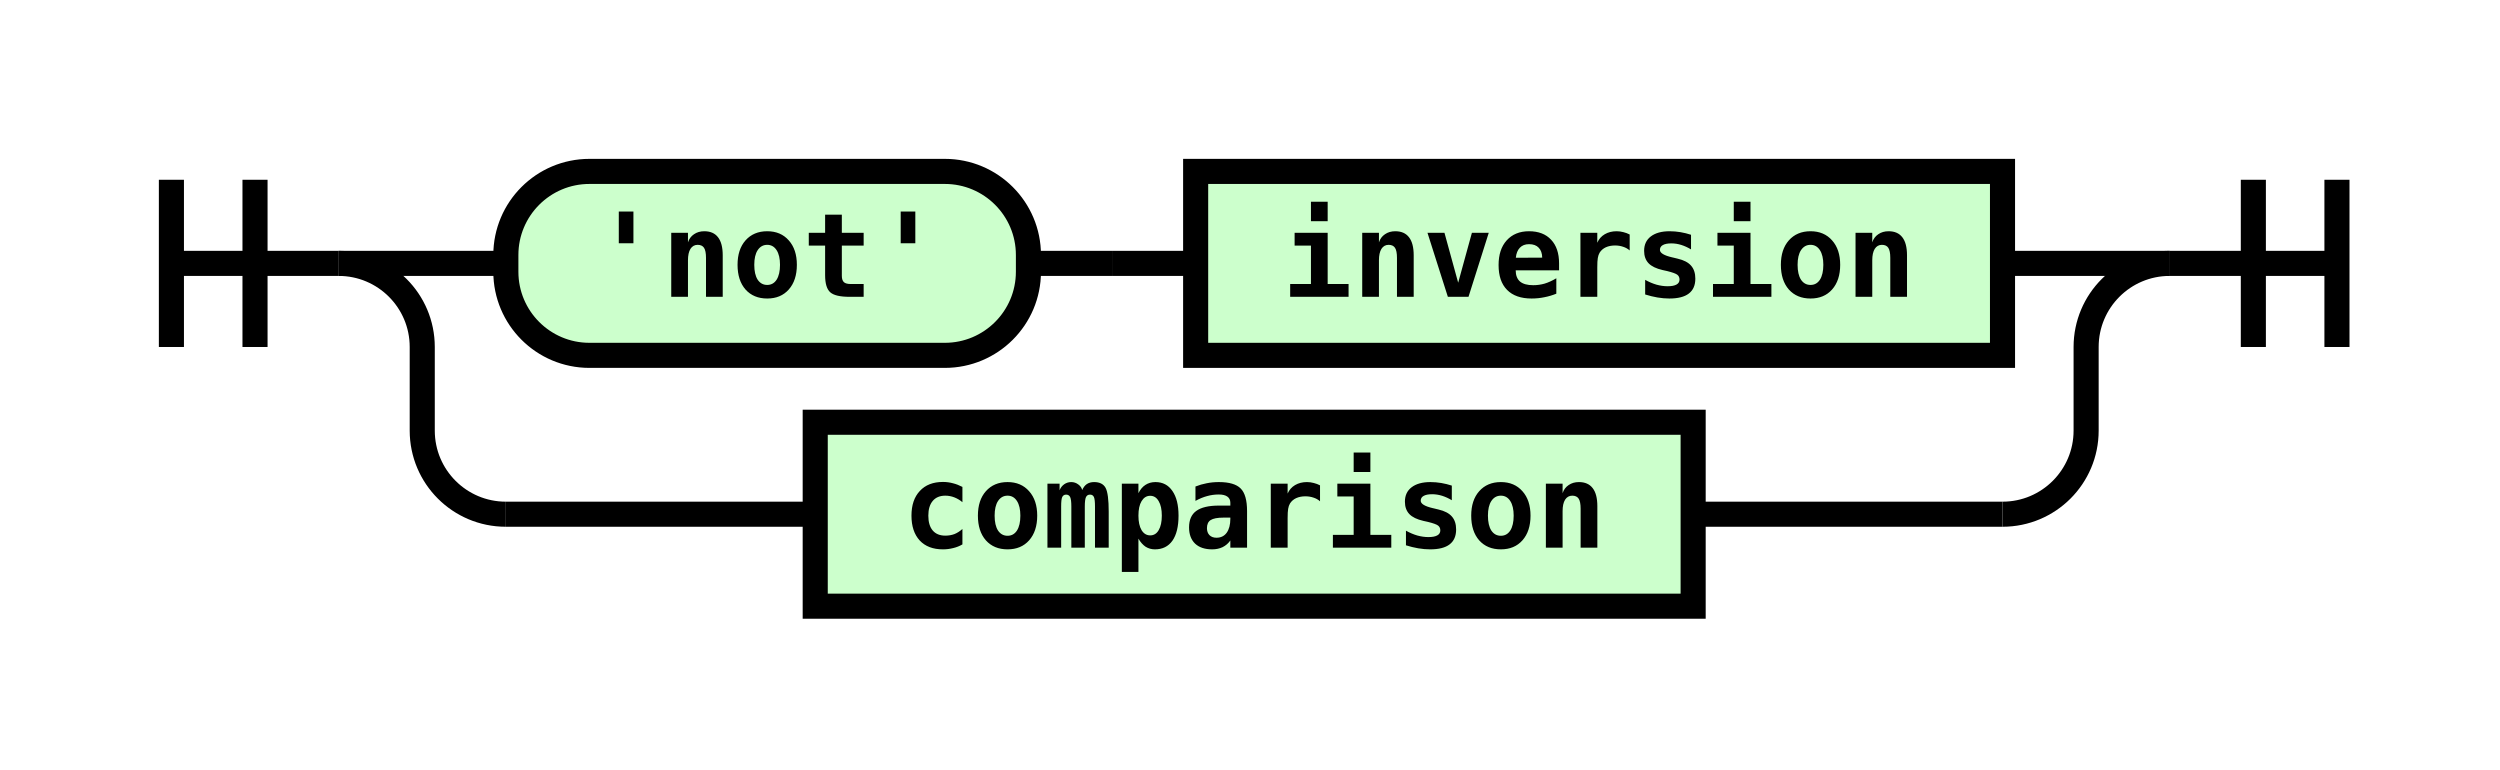
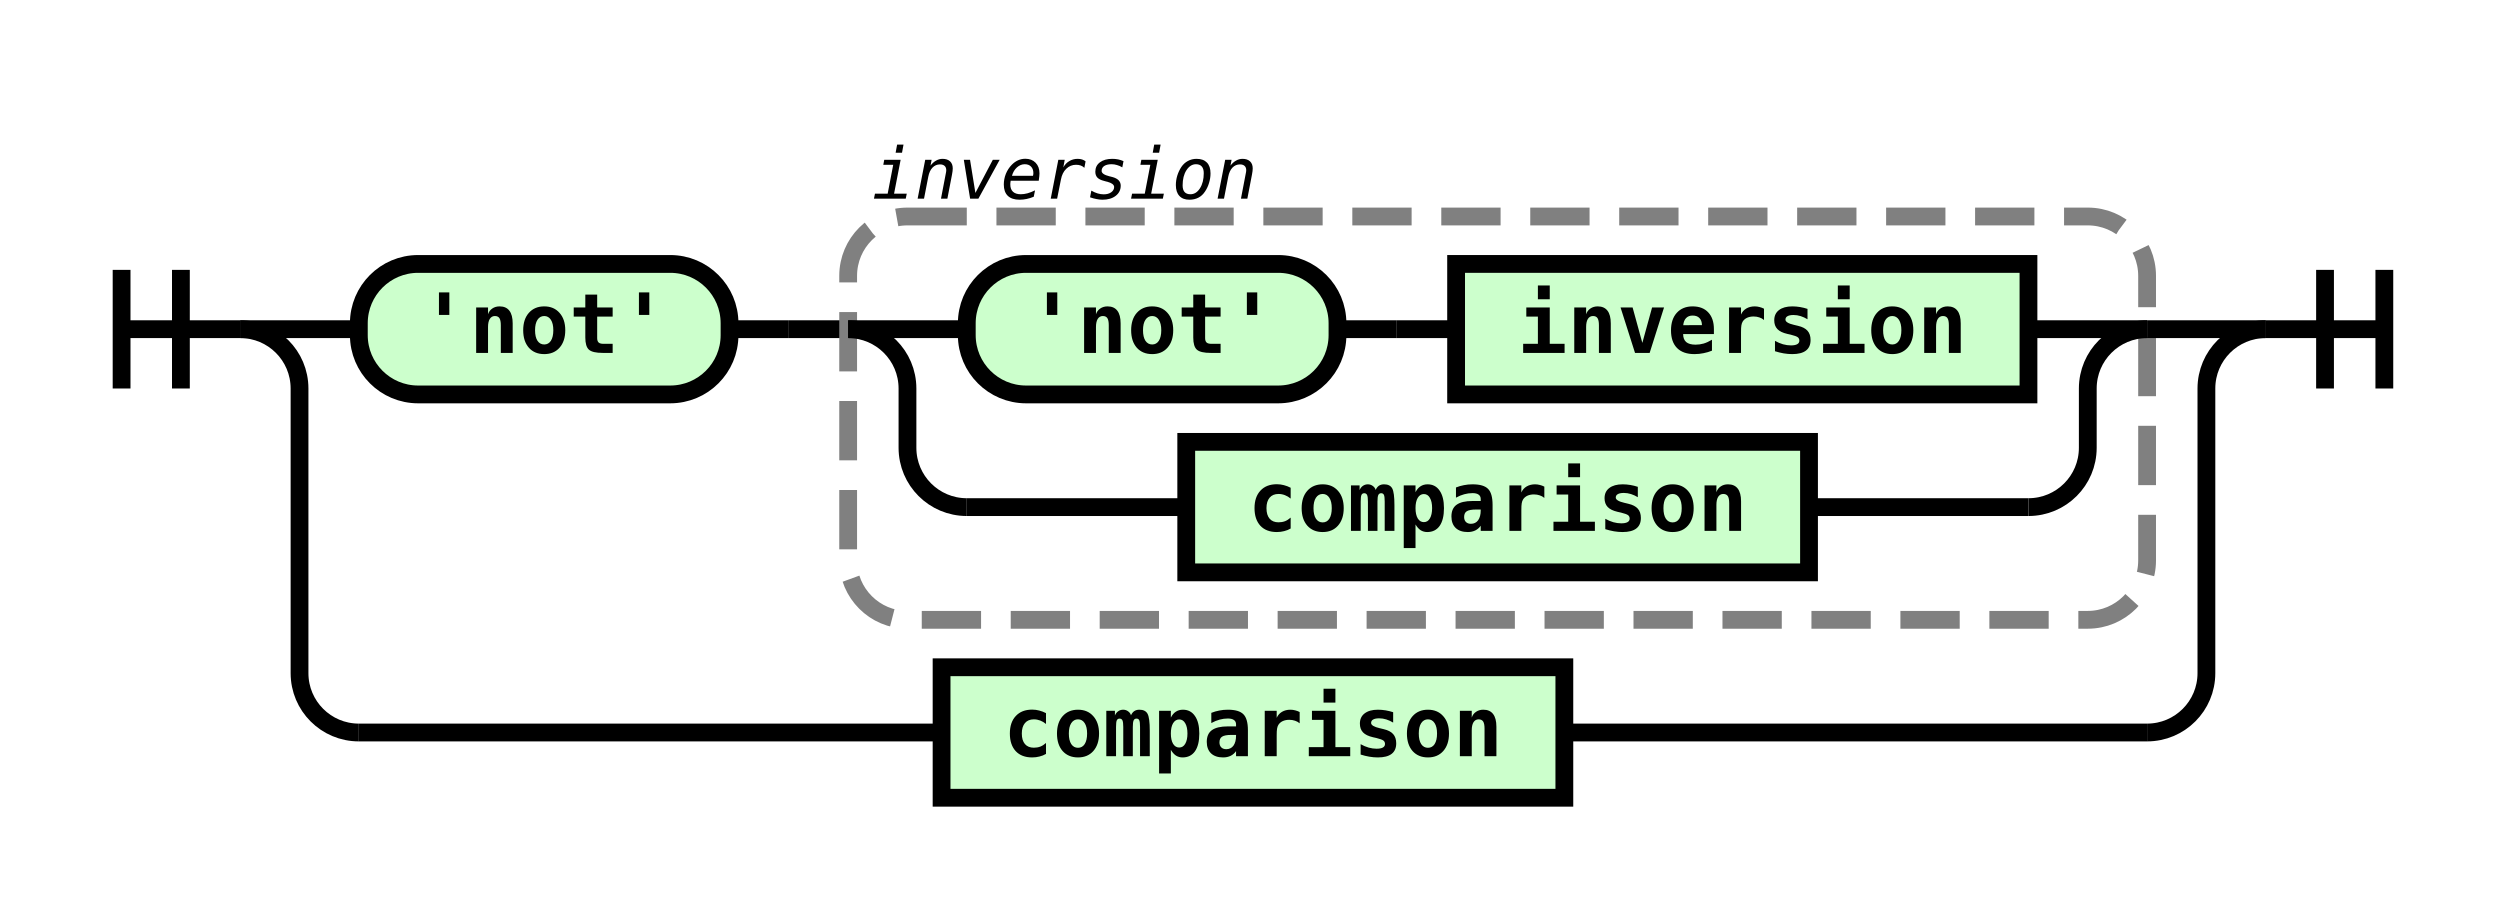
- <svg xmlns="http://www.w3.org/2000/svg" class="railroad-diagram" height="92" viewBox="0 0 299.0 92" width="299.0">
+ <svg xmlns="http://www.w3.org/2000/svg" class="railroad-diagram" height="154" viewBox="0 0 421.5 154" width="421.5">
  <g transform="translate(.5 .5)">
    <g>
-       <path d="M20 21v20m10 -20v20m-10 -10h20" />
+       <path d="M20 45v20m10 -20v20m-10 -10h20" />
    </g>
    <g>
-       <path d="M40 31h0.0" />
-       <path d="M259.0 31h0.0" />
-       <path d="M40.0 31h20" />
+       <path d="M40 55h0.0" />
+       <path d="M381.5 55h0.0" />
+       <path d="M40.0 55h20" />
      <g>
-         <path d="M60.0 31h0.0" />
-         <path d="M239.0 31h0.0" />
+         <path d="M60.0 55h0.0" />
+         <path d="M361.5 55h0.0" />
        <g class="terminal ">
-           <path d="M60.0 31h0.0" />
-           <path d="M122.5 31h0.0" />
-           <rect height="22" rx="10" ry="10" width="62.5" x="60" y="20" />
-           <text x="91.25" y="35">'not'</text>
+           <path d="M60.0 55h0.0" />
+           <path d="M122.5 55h0.0" />
+           <rect height="22" rx="10" ry="10" width="62.5" x="60" y="44" />
+           <text x="91.25" y="59">'not'</text>
        </g>
-         <path d="M122.5 31h10" />
-         <path d="M132.5 31h10" />
-         <g class="non-terminal ">
-           <path d="M142.5 31h0.0" />
-           <path d="M239.0 31h0.0" />
-           <rect height="22" width="96.5" x="142.5" y="20" />
-           <text x="190.75" y="35">inversion</text>
+         <path d="M122.5 55h10" />
+         <path d="M132.5 55h10" />
+         <g>
+           <path d="M142.5 55h0.0" />
+           <path d="M361.5 55h0.0" />
+           <rect class="group-box" height="68" rx="10" ry="10" width="219" x="142.5" y="36" />
+           <g>
+             <path d="M142.5 55h0.0" />
+             <path d="M361.5 55h0.0" />
+             <path d="M142.5 55h20" />
+             <g>
+               <path d="M162.5 55h0.0" />
+               <path d="M341.5 55h0.0" />
+               <g class="terminal ">
+                 <path d="M162.5 55h0.0" />
+                 <path d="M225.0 55h0.0" />
+                 <rect height="22" rx="10" ry="10" width="62.5" x="162.5" y="44" />
+                 <text x="193.75" y="59">'not'</text>
+               </g>
+               <path d="M225.0 55h10" />
+               <path d="M235.0 55h10" />
+               <g class="non-terminal ">
+                 <path d="M245.0 55h0.0" />
+                 <path d="M341.5 55h0.0" />
+                 <rect height="22" width="96.5" x="245" y="44" />
+                 <text x="293.25" y="59">inversion</text>
+               </g>
+             </g>
+             <path d="M341.5 55h20" />
+             <path d="M142.5 55a10 10 0 0 1 10 10v10a10 10 0 0 0 10 10" />
+             <g class="non-terminal ">
+               <path d="M162.5 85h37.0" />
+               <path d="M304.5 85h37.0" />
+               <rect height="22" width="105" x="199.5" y="74" />
+               <text x="252" y="89">comparison</text>
+             </g>
+             <path d="M341.5 85a10 10 0 0 0 10 -10v-10a10 10 0 0 1 10 -10" />
+           </g>
+           <g class="non-terminal ">
+             <path d="M142.5 28h0.0" />
+             <path d="M215.5 28h0.0" />
+             <text class="comment" x="179" y="33">inversion</text>
+           </g>
        </g>
      </g>
-       <path d="M239.0 31h20" />
-       <path d="M40.0 31a10 10 0 0 1 10 10v10a10 10 0 0 0 10 10" />
+       <path d="M361.5 55h20" />
+       <path d="M40.0 55a10 10 0 0 1 10 10v48a10 10 0 0 0 10 10" />
      <g class="non-terminal ">
-         <path d="M60.0 61h37.0" />
-         <path d="M202.0 61h37.0" />
-         <rect height="22" width="105" x="97" y="50" />
-         <text x="149.5" y="65">comparison</text>
+         <path d="M60.0 123h98.25" />
+         <path d="M263.25 123h98.25" />
+         <rect height="22" width="105" x="158.25" y="112" />
+         <text x="210.75" y="127">comparison</text>
      </g>
-       <path d="M239.0 61a10 10 0 0 0 10 -10v-10a10 10 0 0 1 10 -10" />
+       <path d="M361.5 123a10 10 0 0 0 10 -10v-48a10 10 0 0 1 10 -10" />
    </g>
-     <path d="M 259.0 31 h 20 m -10 -10 v 20 m 10 -20 v 20" />
+     <path d="M 381.5 55 h 20 m -10 -10 v 20 m 10 -20 v 20" />
  </g>
  <style>/*  */
	svg.railroad-diagram {
		background-color:hsl(30,20%,95%);
	}
	svg.railroad-diagram path {
		stroke-width:3;
		stroke:black;
		fill:rgba(0,0,0,0);
	}
	svg.railroad-diagram text {
		font:bold 14px monospace;
		text-anchor:middle;
	}
	svg.railroad-diagram text.label{
		text-anchor:start;
	}
	svg.railroad-diagram text.comment{
		font:italic 12px monospace;
	}
	svg.railroad-diagram rect{
		stroke-width:3;
		stroke:black;
		fill:hsl(120,100%,90%);
	}
	svg.railroad-diagram rect.group-box {
		stroke: gray;
		stroke-dasharray: 10 5;
		fill: none;
	}

/*  */
</style>
</svg>
